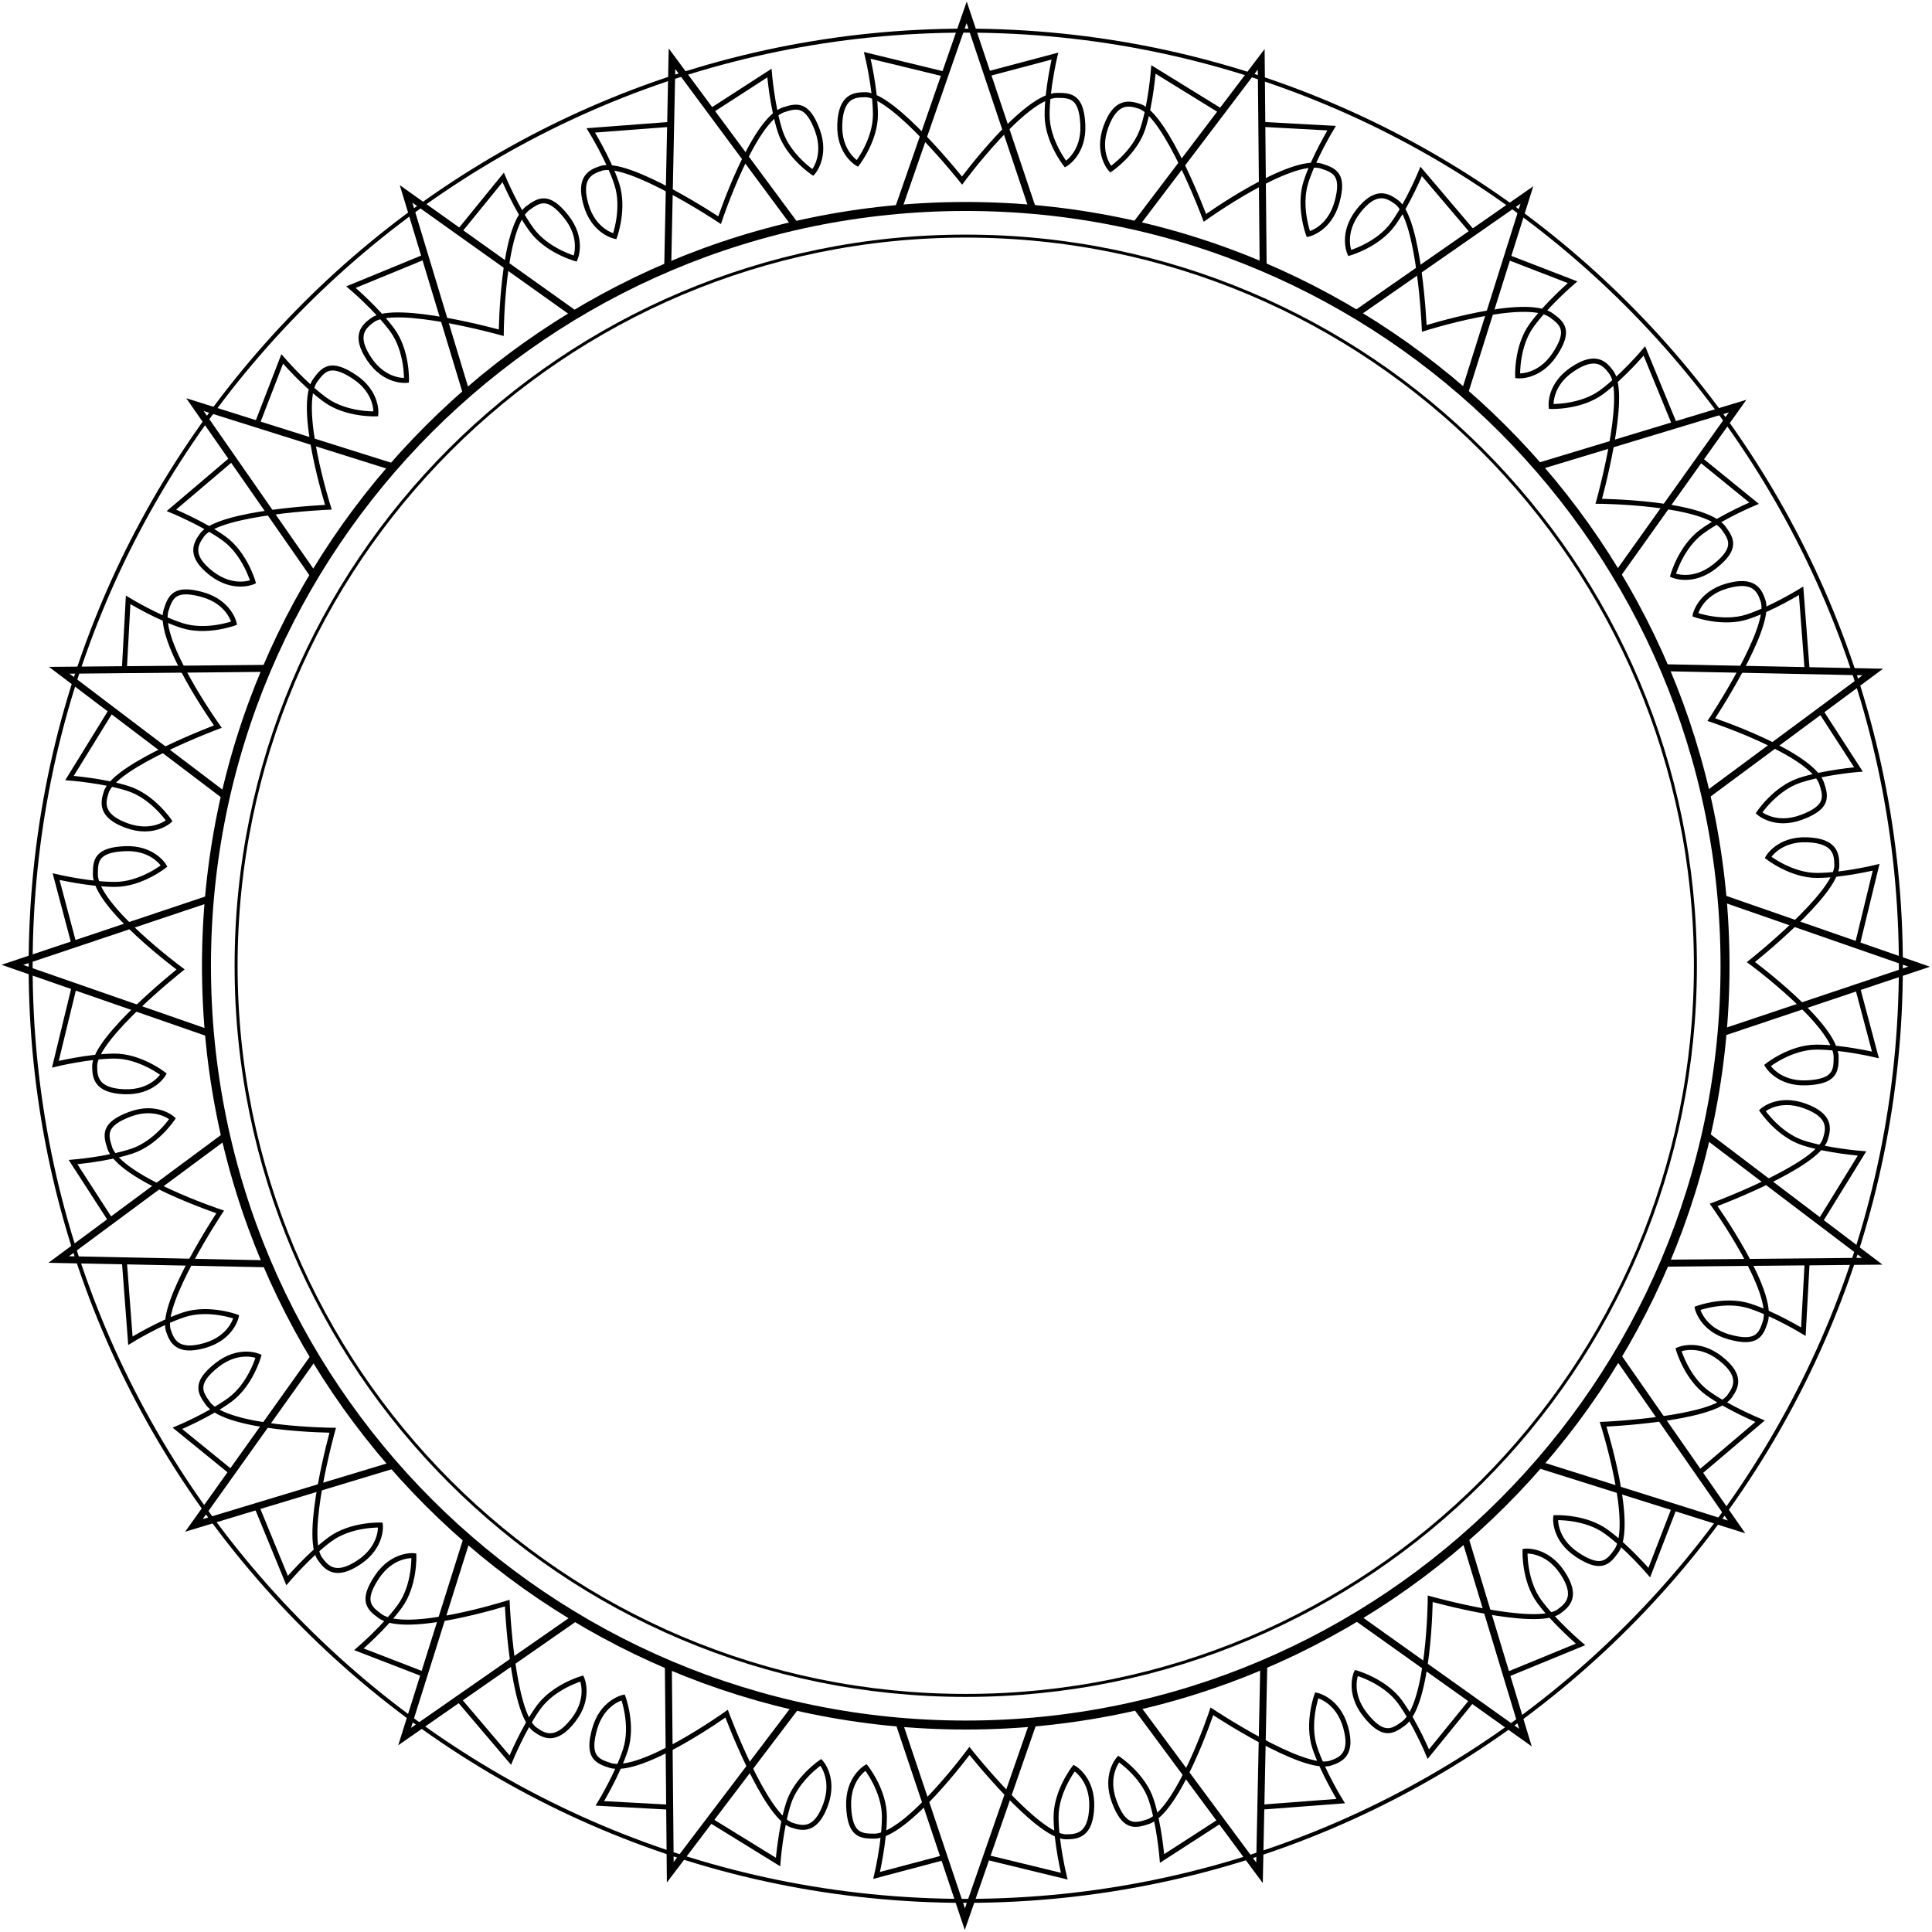
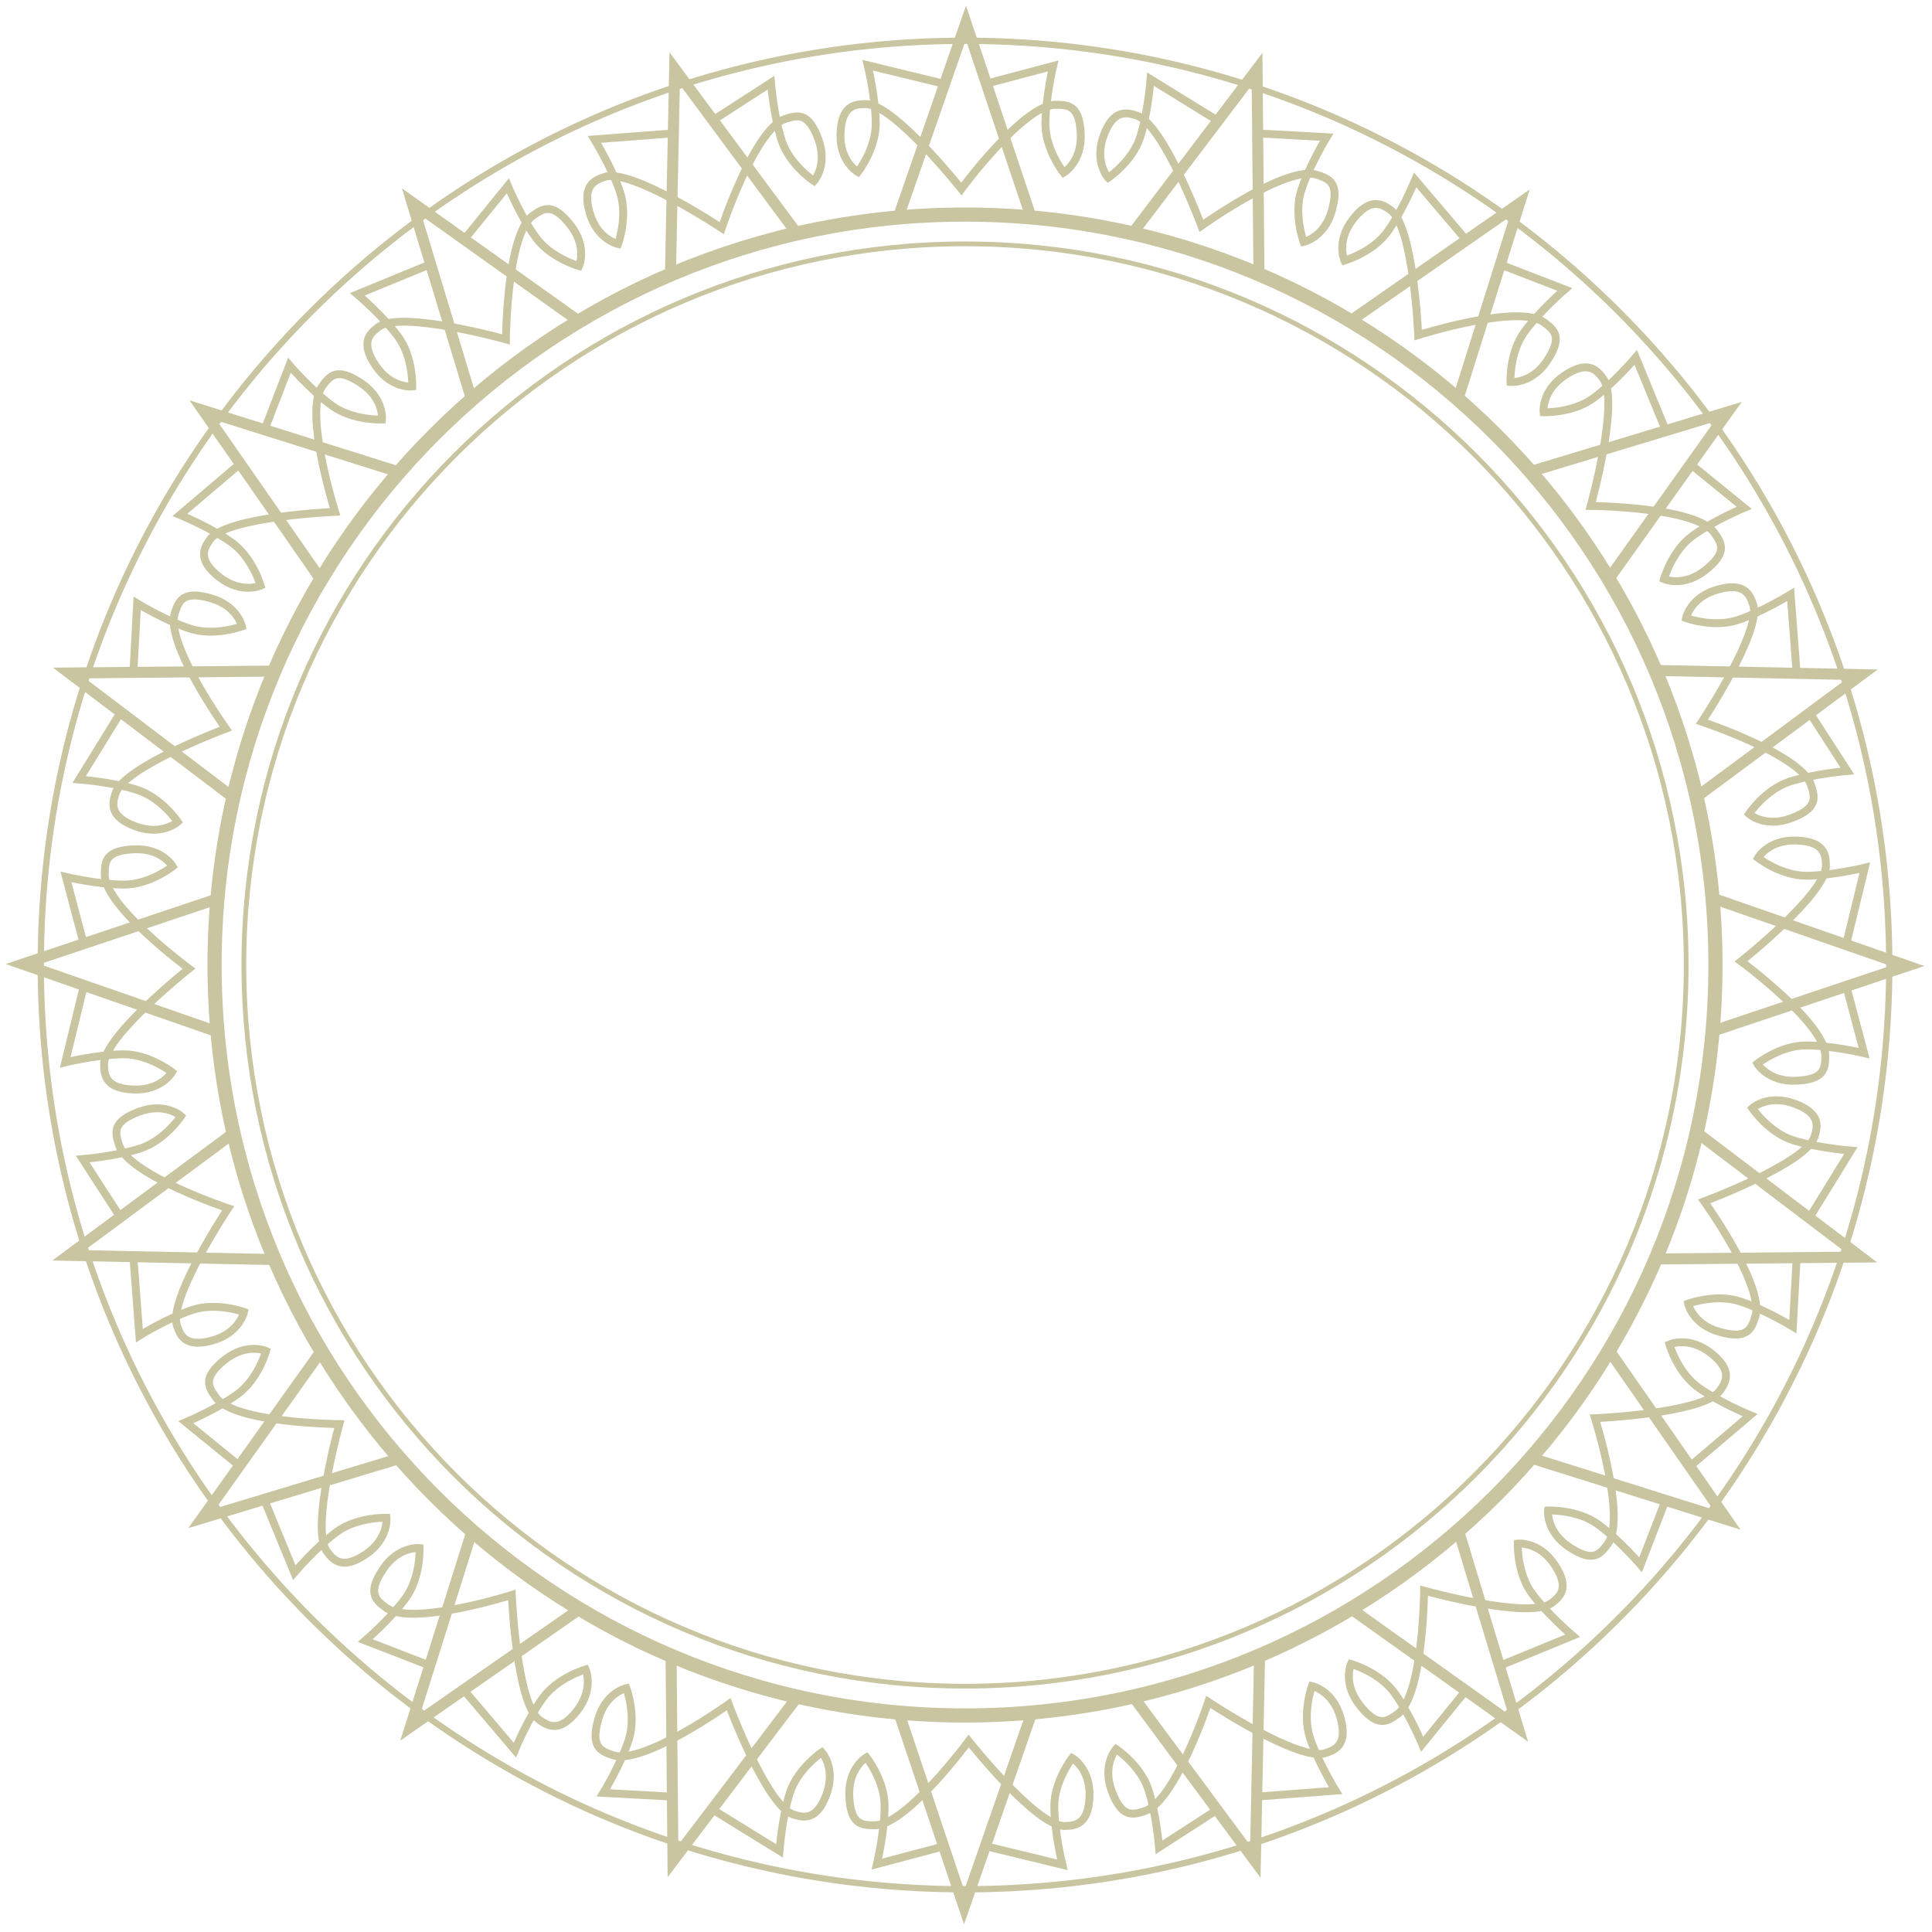
- <svg xmlns="http://www.w3.org/2000/svg" width="100%" height="100%" viewBox="0 0 969 969" version="1.1" xml:space="preserve" style="fill-rule:evenodd;clip-rule:evenodd;stroke-linejoin:round;stroke-miterlimit:2;">
-   <g id="Table_decoration">
-     <circle id="third_circle" cx="484.375" cy="484.38" r="380.82" style="fill:none;stroke:#000;stroke-width:4.5px;" />
-     <circle id="second_circle" cx="484.375" cy="484.38" r="469.01" style="fill:none;stroke:#000;stroke-width:2px;" />
-     <circle id="first_circle" cx="484.375" cy="484.38" r="365.96" style="fill:none;stroke:#000;stroke-width:1.5px;" />
+ <svg xmlns="http://www.w3.org/2000/svg" width="100%" height="100%" viewBox="0 0 614 614" version="1.1" xml:space="preserve" style="fill-rule:evenodd;clip-rule:evenodd;stroke-linejoin:round;stroke-miterlimit:2;">
+   <g id="decoration" style="fill:none;stroke:#c8c5a0;stroke-opacity:1;">
+     <circle id="third_circle" cx="306.688" cy="306.688" r="238.496" style="stroke-width:4.5px;" />
+     <circle id="second_circle" cx="306.688" cy="306.688" r="293.727" style="stroke-width:2px;" />
+     <circle id="first_circle" cx="306.688" cy="306.688" r="229.19" style="stroke-width:1.5px;" />
    <g id="glyphs_circle">
      <g id="curly_bits">
-         <path d="M494.16,37.405L529.09,28.135C529.09,28.135 525.14,44.815 525.18,57.765C525.22,70.715 534.4,82.305 534.4,82.305C534.4,82.305 543.72,76.945 543.1,62.655C542.48,48.375 537.13,47.815 530.2,47.835C514.03,47.885 482.52,90.575 482.52,90.575C482.52,90.575 448.31,47.445 434,47.495C428.59,47.515 421.72,48.105 421.19,62.395C420.66,76.685 430.01,81.985 430.01,81.985C430.01,81.985 439.12,70.335 439.07,57.385C439.03,44.435 434.98,27.775 434.98,27.775L473.3,37.085" style="fill:none;fill-rule:nonzero;stroke:#000;stroke-width:2.5px;stroke-linejoin:miter;stroke-miterlimit:4;" />
-         <path d="M355.56,56.255L385.91,36.645C385.91,36.645 387.31,53.725 391.35,66.035C395.39,78.345 407.7,86.525 407.7,86.525C407.7,86.525 414.9,78.545 409.9,65.155C404.9,51.765 399.64,52.885 393.05,55.055C377.68,60.105 360.92,110.435 360.92,110.435C360.92,110.435 315.05,79.985 301.46,84.455C296.32,86.145 289.97,88.835 293.88,102.585C297.79,116.335 308.33,118.495 308.33,118.495C308.33,118.495 313.39,104.605 309.35,92.295C305.31,79.985 296.31,65.405 296.31,65.405L335.63,62.415" style="fill:none;fill-rule:nonzero;stroke:#000;stroke-width:2.5px;stroke-linejoin:miter;stroke-miterlimit:4;" />
-         <path d="M229.57,117.015L252.37,88.985C252.37,88.985 258.98,104.795 266.63,115.255C274.28,125.705 288.52,129.695 288.52,129.695C288.52,129.695 292.9,119.885 284.01,108.685C275.12,97.485 270.46,100.185 264.86,104.285C251.81,113.835 251.41,166.885 251.41,166.885C251.41,166.885 198.38,152.105 186.83,160.545C182.46,163.735 177.25,168.255 185.22,180.125C193.19,191.995 203.87,190.785 203.87,190.785C203.87,190.785 204.39,176.005 196.74,165.555C189.09,155.105 176.03,144.005 176.03,144.005L212.5,129.015" style="fill:none;fill-rule:nonzero;stroke:#000;stroke-width:2.5px;stroke-linejoin:miter;stroke-miterlimit:4;" />
-         <path d="M128.52,213.735L141.55,180.025C141.55,180.025 152.72,193.025 163.23,200.605C173.73,208.185 188.5,207.575 188.5,207.575C188.5,207.575 189.64,196.885 177.72,188.985C165.8,181.085 162.21,185.095 158.15,190.715C148.69,203.825 164.71,254.405 164.71,254.405C164.71,254.405 109.71,256.735 101.34,268.335C98.17,272.725 94.61,278.635 105.86,287.455C117.11,296.275 126.9,291.835 126.9,291.835C126.9,291.835 122.83,277.625 112.33,270.045C101.83,262.465 85.97,255.955 85.97,255.955L116.02,230.425" style="fill:none;fill-rule:nonzero;stroke:#000;stroke-width:2.5px;stroke-linejoin:miter;stroke-miterlimit:4;" />
-         <path d="M62.3,336.945L64.27,300.865C64.27,300.865 78.91,309.775 91.24,313.735C103.57,317.695 117.43,312.545 117.43,312.545C117.43,312.545 115.21,302.025 101.43,298.195C87.65,294.365 85.47,299.285 83.35,305.885C78.4,321.285 109.27,364.435 109.27,364.435C109.27,364.435 57.68,383.645 53.3,397.265C51.64,402.415 50.08,409.135 63.51,414.055C76.94,418.975 84.87,411.715 84.87,411.715C84.87,411.715 76.61,399.455 64.27,395.495C51.94,391.535 34.85,390.235 34.85,390.235L55.54,356.675" style="fill:none;fill-rule:nonzero;stroke:#000;stroke-width:2.5px;stroke-linejoin:miter;stroke-miterlimit:4;" />
-         <path d="M37.4,474.595L28.13,439.665C28.13,439.665 44.81,443.615 57.76,443.575C70.71,443.535 82.3,434.355 82.3,434.355C82.3,434.355 76.94,425.035 62.65,425.655C48.37,426.275 47.81,431.625 47.83,438.555C47.88,454.725 90.57,486.235 90.57,486.235C90.57,486.235 47.44,520.445 47.49,534.755C47.51,540.165 48.1,547.035 62.39,547.565C76.68,548.095 81.98,538.745 81.98,538.745C81.98,538.745 70.33,529.635 57.38,529.685C44.43,529.725 27.77,533.775 27.77,533.775L37.08,495.455" style="fill:none;fill-rule:nonzero;stroke:#000;stroke-width:2.5px;stroke-linejoin:miter;stroke-miterlimit:4;" />
-         <path d="M56.25,613.195L36.64,582.845C36.64,582.845 53.72,581.445 66.03,577.405C78.34,573.365 86.52,561.055 86.52,561.055C86.52,561.055 78.54,553.855 65.15,558.855C51.76,563.855 52.88,569.115 55.05,575.705C60.1,591.075 110.43,607.835 110.43,607.835C110.43,607.835 79.98,653.705 84.45,667.295C86.14,672.435 88.83,678.785 102.58,674.875C116.33,670.965 118.49,660.425 118.49,660.425C118.49,660.425 104.6,655.365 92.29,659.405C79.98,663.445 65.4,672.445 65.4,672.445L62.41,633.125" style="fill:none;fill-rule:nonzero;stroke:#000;stroke-width:2.5px;stroke-linejoin:miter;stroke-miterlimit:4;" />
-         <path d="M117.01,739.185L88.98,716.385C88.98,716.385 104.79,709.775 115.25,702.125C125.7,694.475 129.69,680.235 129.69,680.235C129.69,680.235 119.88,675.855 108.68,684.745C97.49,693.635 100.18,698.295 104.28,703.895C113.83,716.945 166.88,717.345 166.88,717.345C166.88,717.345 152.1,770.375 160.54,781.925C163.73,786.295 168.25,791.505 180.12,783.535C191.99,775.565 190.78,764.885 190.78,764.885C190.78,764.885 176,764.365 165.55,772.015C155.1,779.665 144,792.725 144,792.725L129.01,756.255" style="fill:none;fill-rule:nonzero;stroke:#000;stroke-width:2.5px;stroke-linejoin:miter;stroke-miterlimit:4;" />
-         <path d="M213.73,840.235L180.02,827.205C180.02,827.205 193.02,816.035 200.6,805.525C208.18,795.025 207.57,780.255 207.57,780.255C207.57,780.255 196.88,779.115 188.98,791.035C181.08,802.955 185.09,806.545 190.71,810.605C203.82,820.065 254.4,804.045 254.4,804.045C254.4,804.045 256.73,859.045 268.33,867.415C272.72,870.585 278.63,874.145 287.45,862.895C296.27,851.645 291.83,841.855 291.83,841.855C291.83,841.855 277.62,845.925 270.04,856.425C262.46,866.925 255.95,882.785 255.95,882.785L230.42,852.735" style="fill:none;fill-rule:nonzero;stroke:#000;stroke-width:2.5px;stroke-linejoin:miter;stroke-miterlimit:4;" />
-         <path d="M336.94,906.455L300.86,904.485C300.86,904.485 309.77,889.845 313.73,877.515C317.69,865.185 312.54,851.325 312.54,851.325C312.54,851.325 302.02,853.545 298.19,867.325C294.36,881.105 299.28,883.285 305.88,885.405C321.28,890.355 364.43,859.485 364.43,859.485C364.43,859.485 383.64,911.075 397.26,915.455C402.41,917.115 409.13,918.675 414.05,905.245C418.97,891.815 411.71,883.885 411.71,883.885C411.71,883.885 399.45,892.145 395.49,904.485C391.53,916.815 390.23,933.905 390.23,933.905L356.67,913.215" style="fill:none;fill-rule:nonzero;stroke:#000;stroke-width:2.5px;stroke-linejoin:miter;stroke-miterlimit:4;" />
-         <path d="M474.59,931.355L439.66,940.625C439.66,940.625 443.61,923.945 443.57,910.995C443.53,898.045 434.35,886.455 434.35,886.455C434.35,886.455 425.03,891.815 425.65,906.105C426.27,920.385 431.62,920.945 438.55,920.925C454.72,920.875 486.23,878.185 486.23,878.185C486.23,878.185 520.44,921.315 534.75,921.265C540.16,921.245 547.03,920.655 547.56,906.365C548.09,892.075 538.74,886.775 538.74,886.775C538.74,886.775 529.63,898.425 529.68,911.375C529.72,924.325 533.77,940.985 533.77,940.985L495.45,931.675" style="fill:none;fill-rule:nonzero;stroke:#000;stroke-width:2.5px;stroke-linejoin:miter;stroke-miterlimit:4;" />
-         <path d="M613.19,912.505L582.84,932.115C582.84,932.115 581.44,915.035 577.4,902.725C573.36,890.415 561.05,882.235 561.05,882.235C561.05,882.235 553.85,890.215 558.85,903.605C563.85,916.995 569.11,915.875 575.7,913.705C591.07,908.655 607.83,858.325 607.83,858.325C607.83,858.325 653.7,888.775 667.29,884.305C672.43,882.615 678.78,879.925 674.87,866.175C670.96,852.425 660.42,850.265 660.42,850.265C660.42,850.265 655.36,864.155 659.4,876.465C663.44,888.775 672.44,903.355 672.44,903.355L633.12,906.345" style="fill:none;fill-rule:nonzero;stroke:#000;stroke-width:2.5px;stroke-linejoin:miter;stroke-miterlimit:4;" />
-         <path d="M739.18,851.745L716.38,879.775C716.38,879.775 709.77,863.965 702.12,853.505C694.47,843.055 680.23,839.065 680.23,839.065C680.23,839.065 675.85,848.875 684.74,860.075C693.63,871.265 698.29,868.575 703.89,864.475C716.94,854.925 717.34,801.875 717.34,801.875C717.34,801.875 770.37,816.655 781.92,808.215C786.29,805.025 791.5,800.505 783.53,788.635C775.56,776.765 764.88,777.975 764.88,777.975C764.88,777.975 764.36,792.755 772.01,803.205C779.66,813.655 792.72,824.755 792.72,824.755L756.25,839.745" style="fill:none;fill-rule:nonzero;stroke:#000;stroke-width:2.5px;stroke-linejoin:miter;stroke-miterlimit:4;" />
-         <path d="M840.23,755.025L827.2,788.735C827.2,788.735 816.03,775.735 805.52,768.155C795.02,760.575 780.25,761.185 780.25,761.185C780.25,761.185 779.11,771.875 791.03,779.775C802.95,787.675 806.54,783.665 810.6,778.045C820.06,764.935 804.04,714.355 804.04,714.355C804.04,714.355 859.04,712.025 867.41,700.425C870.58,696.035 874.14,690.125 862.89,681.305C851.64,672.485 841.85,676.925 841.85,676.925C841.85,676.925 845.92,691.135 856.42,698.715C866.92,706.295 882.78,712.805 882.78,712.805L852.73,738.335" style="fill:none;fill-rule:nonzero;stroke:#000;stroke-width:2.5px;stroke-linejoin:miter;stroke-miterlimit:4;" />
-         <path d="M906.45,631.815L904.48,667.895C904.48,667.895 889.84,658.985 877.51,655.025C865.18,651.065 851.32,656.215 851.32,656.215C851.32,656.215 853.54,666.735 867.32,670.565C881.1,674.395 883.28,669.475 885.4,662.875C890.35,647.475 859.48,604.325 859.48,604.325C859.48,604.325 911.07,585.115 915.45,571.495C917.11,566.345 918.67,559.625 905.24,554.705C891.81,549.785 883.88,557.045 883.88,557.045C883.88,557.045 892.14,569.305 904.48,573.265C916.82,577.225 933.9,578.525 933.9,578.525L913.21,612.085" style="fill:none;fill-rule:nonzero;stroke:#000;stroke-width:2.5px;stroke-linejoin:miter;stroke-miterlimit:4;" />
-         <path d="M931.35,494.165L940.62,529.095C940.62,529.095 923.94,525.145 910.99,525.185C898.04,525.225 886.45,534.405 886.45,534.405C886.45,534.405 891.81,543.725 906.1,543.105C920.38,542.485 920.94,537.135 920.92,530.205C920.87,514.035 878.18,482.525 878.18,482.525C878.18,482.525 921.31,448.315 921.26,434.005C921.24,428.595 920.65,421.725 906.36,421.195C892.07,420.665 886.77,430.015 886.77,430.015C886.77,430.015 898.42,439.125 911.37,439.075C924.32,439.035 940.98,434.985 940.98,434.985L931.67,473.305" style="fill:none;fill-rule:nonzero;stroke:#000;stroke-width:2.5px;stroke-linejoin:miter;stroke-miterlimit:4;" />
-         <path d="M912.5,355.565L932.11,385.915C932.11,385.915 915.03,387.315 902.72,391.355C890.41,395.395 882.23,407.705 882.23,407.705C882.23,407.705 890.21,414.905 903.6,409.905C916.99,404.905 915.87,399.645 913.7,393.055C908.65,377.685 858.32,360.925 858.32,360.925C858.32,360.925 888.77,315.055 884.3,301.465C882.61,296.325 879.92,289.975 866.17,293.885C852.42,297.795 850.26,308.335 850.26,308.335C850.26,308.335 864.15,313.395 876.46,309.355C888.77,305.315 903.35,296.315 903.35,296.315L906.34,335.635" style="fill:none;fill-rule:nonzero;stroke:#000;stroke-width:2.5px;stroke-linejoin:miter;stroke-miterlimit:4;" />
-         <path d="M851.74,229.575L879.77,252.375C879.77,252.375 863.96,258.985 853.5,266.635C843.05,274.285 839.06,288.525 839.06,288.525C839.06,288.525 848.87,292.905 860.07,284.015C871.26,275.125 868.57,270.465 864.47,264.865C854.92,251.815 801.87,251.415 801.87,251.415C801.87,251.415 816.65,198.385 808.21,186.835C805.02,182.465 800.5,177.255 788.63,185.225C776.76,193.195 777.97,203.875 777.97,203.875C777.97,203.875 792.75,204.395 803.2,196.745C813.65,189.095 824.75,176.035 824.75,176.035L839.74,212.505" style="fill:none;fill-rule:nonzero;stroke:#000;stroke-width:2.5px;stroke-linejoin:miter;stroke-miterlimit:4;" />
-         <path d="M755.02,128.525L788.73,141.555C788.73,141.555 775.73,152.725 768.15,163.235C760.57,173.735 761.18,188.505 761.18,188.505C761.18,188.505 771.87,189.645 779.77,177.725C787.67,165.805 783.66,162.215 778.04,158.155C764.93,148.695 714.35,164.715 714.35,164.715C714.35,164.715 712.02,109.715 700.42,101.345C696.03,98.175 690.12,94.615 681.3,105.865C672.48,117.115 676.92,126.905 676.92,126.905C676.92,126.905 691.13,122.835 698.71,112.335C706.29,101.835 712.8,85.975 712.8,85.975L738.33,116.025" style="fill:none;fill-rule:nonzero;stroke:#000;stroke-width:2.5px;stroke-linejoin:miter;stroke-miterlimit:4;" />
-         <path d="M631.81,62.305L667.89,64.275C667.89,64.275 658.98,78.915 655.02,91.245C651.06,103.575 656.21,117.435 656.21,117.435C656.21,117.435 666.73,115.215 670.56,101.435C674.39,87.655 669.47,85.475 662.87,83.355C647.47,78.405 604.32,109.275 604.32,109.275C604.32,109.275 585.11,57.685 571.49,53.305C566.34,51.645 559.62,50.085 554.7,63.515C549.78,76.945 557.04,84.875 557.04,84.875C557.04,84.875 569.3,76.615 573.26,64.275C577.22,51.945 578.52,34.855 578.52,34.855L612.08,55.545" style="fill:none;fill-rule:nonzero;stroke:#000;stroke-width:2.5px;stroke-linejoin:miter;stroke-miterlimit:4;" />
+         <path d="M312.816,26.761L334.692,20.956C334.692,20.956 332.218,31.402 332.243,39.512C332.268,47.622 338.018,54.881 338.018,54.881C338.018,54.881 343.854,51.524 343.466,42.575C343.078,33.632 339.727,33.281 335.387,33.293C325.26,33.325 305.527,60.06 305.527,60.06C305.527,60.06 284.102,33.049 275.14,33.08C271.752,33.093 267.449,33.462 267.117,42.412C266.786,51.361 272.641,54.68 272.641,54.68C272.641,54.68 278.347,47.384 278.315,39.274C278.29,31.164 275.754,20.73 275.754,20.73L299.752,26.561" style="stroke-width:2.5px;stroke-linejoin:miter;stroke-miterlimit:4;" />
+         <path d="M226.015,38.567L245.023,26.285C245.023,26.285 245.899,36.982 248.43,44.691C250.96,52.401 258.669,57.524 258.669,57.524C258.669,57.524 263.178,52.526 260.047,44.14C256.916,35.755 253.621,36.456 249.494,37.815C239.868,40.978 229.372,72.498 229.372,72.498C229.372,72.498 200.645,53.428 192.134,56.227C188.915,57.286 184.938,58.97 187.387,67.582C189.836,76.193 196.437,77.546 196.437,77.546C196.437,77.546 199.606,68.847 197.075,61.137C194.545,53.428 188.909,44.297 188.909,44.297L213.534,42.424" style="stroke-width:2.5px;stroke-linejoin:miter;stroke-miterlimit:4;" />
+         <path d="M147.112,76.619L161.391,59.064C161.391,59.064 165.53,68.966 170.321,75.516C175.112,82.061 184.03,84.56 184.03,84.56C184.03,84.56 186.773,78.416 181.206,71.402C175.638,64.388 172.72,66.079 169.213,68.646C161.04,74.627 160.789,107.851 160.789,107.851C160.789,107.851 127.578,98.594 120.345,103.88C117.608,105.878 114.345,108.709 119.337,116.143C124.328,123.576 131.016,122.819 131.016,122.819C131.016,122.819 131.342,113.562 126.551,107.018C121.76,100.473 113.581,93.522 113.581,93.522L136.421,84.134" style="stroke-width:2.5px;stroke-linejoin:miter;stroke-miterlimit:4;" />
+         <path d="M83.827,137.192L91.987,116.08C91.987,116.08 98.983,124.221 105.565,128.969C112.141,133.716 121.391,133.334 121.391,133.334C121.391,133.334 122.105,126.639 114.64,121.691C107.174,116.744 104.926,119.255 102.383,122.775C96.459,130.985 106.492,162.662 106.492,162.662C106.492,162.662 72.047,164.121 66.805,171.386C64.82,174.135 62.59,177.836 69.636,183.36C76.681,188.884 82.812,186.103 82.812,186.103C82.812,186.103 80.264,177.204 73.688,172.457C67.112,167.71 57.179,163.633 57.179,163.633L75.999,147.644" style="stroke-width:2.5px;stroke-linejoin:miter;stroke-miterlimit:4;" />
+         <path d="M42.355,214.354L43.589,191.758C43.589,191.758 52.758,197.338 60.48,199.819C68.202,202.299 76.882,199.073 76.882,199.073C76.882,199.073 75.491,192.485 66.861,190.086C58.231,187.688 56.866,190.769 55.538,194.902C52.438,204.547 71.771,231.57 71.771,231.57C71.771,231.57 39.462,243.601 36.719,252.131C35.679,255.356 34.702,259.565 43.113,262.646C51.524,265.727 56.49,261.18 56.49,261.18C56.49,261.18 51.317,253.502 43.589,251.022C35.867,248.542 25.164,247.728 25.164,247.728L38.122,226.711" style="stroke-width:2.5px;stroke-linejoin:miter;stroke-miterlimit:4;" />
+         <path d="M26.761,300.56L20.956,278.685C20.956,278.685 31.402,281.158 39.512,281.133C47.622,281.108 54.881,275.359 54.881,275.359C54.881,275.359 51.524,269.522 42.575,269.911C33.632,270.299 33.281,273.649 33.293,277.99C33.325,288.116 60.06,307.85 60.06,307.85C60.06,307.85 33.049,329.275 33.08,338.237C33.093,341.625 33.462,345.927 42.412,346.259C51.361,346.591 54.68,340.736 54.68,340.736C54.68,340.736 47.384,335.03 39.274,335.062C31.164,335.087 20.73,337.623 20.73,337.623L26.561,313.624" style="stroke-width:2.5px;stroke-linejoin:miter;stroke-miterlimit:4;" />
+         <path d="M38.567,387.361L26.285,368.354C26.285,368.354 36.982,367.477 44.691,364.947C52.401,362.417 57.524,354.708 57.524,354.708C57.524,354.708 52.526,350.198 44.14,353.33C35.755,356.461 36.456,359.755 37.815,363.882C40.978,373.508 72.498,384.005 72.498,384.005C72.498,384.005 53.428,412.732 56.227,421.243C57.286,424.462 58.97,428.438 67.582,425.99C76.193,423.541 77.546,416.94 77.546,416.94C77.546,416.94 68.847,413.771 61.137,416.301C53.428,418.831 44.297,424.468 44.297,424.468L42.424,399.843" style="stroke-width:2.5px;stroke-linejoin:miter;stroke-miterlimit:4;" />
+         <path d="M76.619,466.265L59.064,451.986C59.064,451.986 68.966,447.846 75.516,443.056C82.061,438.265 84.56,429.346 84.56,429.346C84.56,429.346 78.416,426.603 71.402,432.171C64.394,437.738 66.079,440.657 68.646,444.164C74.627,452.337 107.851,452.587 107.851,452.587C107.851,452.587 98.594,485.798 103.88,493.032C105.878,495.769 108.709,499.032 116.143,494.04C123.576,489.049 122.819,482.36 122.819,482.36C122.819,482.36 113.562,482.035 107.018,486.826C100.473,491.616 93.522,499.796 93.522,499.796L84.134,476.956" style="stroke-width:2.5px;stroke-linejoin:miter;stroke-miterlimit:4;" />
+         <path d="M137.192,529.55L116.08,521.389C116.08,521.389 124.221,514.394 128.969,507.812C133.716,501.236 133.334,491.986 133.334,491.986C133.334,491.986 126.639,491.272 121.691,498.737C116.744,506.202 119.255,508.451 122.775,510.993C130.985,516.918 162.662,506.885 162.662,506.885C162.662,506.885 164.121,541.33 171.386,546.572C174.135,548.557 177.836,550.786 183.36,543.741C188.884,536.695 186.103,530.564 186.103,530.564C186.103,530.564 177.204,533.113 172.457,539.689C167.71,546.265 163.633,556.197 163.633,556.197L147.644,537.378" style="stroke-width:2.5px;stroke-linejoin:miter;stroke-miterlimit:4;" />
+         <path d="M214.354,571.021L191.758,569.788C191.758,569.788 197.338,560.619 199.819,552.897C202.299,545.175 199.073,536.495 199.073,536.495C199.073,536.495 192.485,537.885 190.086,546.515C187.688,555.145 190.769,556.511 194.902,557.838C204.547,560.938 231.57,541.605 231.57,541.605C231.57,541.605 243.601,573.915 252.131,576.658C255.356,577.697 259.565,578.674 262.646,570.263C265.727,561.853 261.18,556.886 261.18,556.886C261.18,556.886 253.502,562.059 251.022,569.788C248.542,577.509 247.728,588.212 247.728,588.212L226.711,575.255" style="stroke-width:2.5px;stroke-linejoin:miter;stroke-miterlimit:4;" />
+         <path d="M300.56,586.615L278.685,592.421C278.685,592.421 281.158,581.975 281.133,573.865C281.108,565.754 275.359,558.496 275.359,558.496C275.359,558.496 269.522,561.853 269.911,570.802C270.299,579.745 273.649,580.096 277.99,580.083C288.116,580.052 307.85,553.317 307.85,553.317C307.85,553.317 329.275,580.328 338.237,580.296C341.625,580.284 345.927,579.914 346.259,570.965C346.591,562.016 340.736,558.696 340.736,558.696C340.736,558.696 335.03,565.992 335.062,574.103C335.087,582.213 337.623,592.646 337.623,592.646L313.624,586.816" style="stroke-width:2.5px;stroke-linejoin:miter;stroke-miterlimit:4;" />
+         <path d="M387.361,574.81L368.354,587.091C368.354,587.091 367.477,576.395 364.947,568.685C362.417,560.976 354.708,555.853 354.708,555.853C354.708,555.853 350.198,560.851 353.33,569.236C356.461,577.622 359.755,576.921 363.882,575.562C373.508,572.399 384.005,540.879 384.005,540.879C384.005,540.879 412.732,559.949 421.243,557.149C424.462,556.091 428.438,554.406 425.99,545.795C423.541,537.184 416.94,535.831 416.94,535.831C416.94,535.831 413.771,544.53 416.301,552.239C418.831,559.949 424.468,569.08 424.468,569.08L399.843,570.952" style="stroke-width:2.5px;stroke-linejoin:miter;stroke-miterlimit:4;" />
+         <path d="M466.265,536.758L451.986,554.312C451.986,554.312 447.846,544.411 443.056,537.86C438.265,531.316 429.346,528.817 429.346,528.817C429.346,528.817 426.603,534.961 432.171,541.975C437.738,548.983 440.657,547.298 444.164,544.73C452.337,538.75 452.587,505.526 452.587,505.526C452.587,505.526 485.798,514.782 493.032,509.496C495.769,507.499 499.032,504.668 494.04,497.234C489.049,489.8 482.36,490.558 482.36,490.558C482.36,490.558 482.035,499.814 486.826,506.359C491.616,512.903 499.796,519.855 499.796,519.855L476.956,529.243" style="stroke-width:2.5px;stroke-linejoin:miter;stroke-miterlimit:4;" />
+         <path d="M529.55,476.185L521.389,497.297C521.389,497.297 514.394,489.155 507.812,484.408C501.236,479.661 491.986,480.043 491.986,480.043C491.986,480.043 491.272,486.738 498.737,491.685C506.202,496.633 508.451,494.122 510.993,490.602C516.918,482.392 506.885,450.715 506.885,450.715C506.885,450.715 541.33,449.256 546.572,441.991C548.557,439.242 550.786,435.54 543.741,430.017C536.695,424.493 530.564,427.274 530.564,427.274C530.564,427.274 533.113,436.173 539.689,440.92C546.265,445.667 556.197,449.744 556.197,449.744L537.378,465.733" style="stroke-width:2.5px;stroke-linejoin:miter;stroke-miterlimit:4;" />
+         <path d="M571.021,399.022L569.788,421.618C569.788,421.618 560.619,416.038 552.897,413.558C545.175,411.078 536.495,414.303 536.495,414.303C536.495,414.303 537.885,420.892 546.515,423.29C555.145,425.689 556.511,422.608 557.838,418.474C560.938,408.83 541.605,381.806 541.605,381.806C541.605,381.806 573.915,369.776 576.658,361.246C577.697,358.021 578.674,353.812 570.263,350.731C561.853,347.65 556.886,352.196 556.886,352.196C556.886,352.196 562.059,359.874 569.788,362.354C577.516,364.834 588.212,365.649 588.212,365.649L575.255,386.666" style="stroke-width:2.5px;stroke-linejoin:miter;stroke-miterlimit:4;" />
+         <path d="M586.615,312.816L592.421,334.692C592.421,334.692 581.975,332.218 573.865,332.243C565.754,332.268 558.496,338.018 558.496,338.018C558.496,338.018 561.853,343.854 570.802,343.466C579.745,343.078 580.096,339.727 580.083,335.387C580.052,325.26 553.317,305.527 553.317,305.527C553.317,305.527 580.328,284.102 580.296,275.14C580.284,271.752 579.914,267.449 570.965,267.117C562.016,266.786 558.696,272.641 558.696,272.641C558.696,272.641 565.992,278.347 574.103,278.315C582.213,278.29 592.646,275.754 592.646,275.754L586.816,299.752" style="stroke-width:2.5px;stroke-linejoin:miter;stroke-miterlimit:4;" />
+         <path d="M574.81,226.015L587.091,245.023C587.091,245.023 576.395,245.899 568.685,248.43C560.976,250.96 555.853,258.669 555.853,258.669C555.853,258.669 560.851,263.178 569.236,260.047C577.622,256.916 576.921,253.621 575.562,249.494C572.399,239.868 540.879,229.372 540.879,229.372C540.879,229.372 559.949,200.645 557.149,192.134C556.091,188.915 554.406,184.938 545.795,187.387C537.184,189.836 535.831,196.437 535.831,196.437C535.831,196.437 544.53,199.606 552.239,197.075C559.949,194.545 569.08,188.909 569.08,188.909L570.952,213.534" style="stroke-width:2.5px;stroke-linejoin:miter;stroke-miterlimit:4;" />
+         <path d="M536.758,147.112L554.312,161.391C554.312,161.391 544.411,165.53 537.86,170.321C531.316,175.112 528.817,184.03 528.817,184.03C528.817,184.03 534.961,186.773 541.975,181.206C548.983,175.638 547.298,172.72 544.73,169.213C538.75,161.04 505.526,160.789 505.526,160.789C505.526,160.789 514.782,127.578 509.496,120.345C507.499,117.608 504.668,114.345 497.234,119.337C489.8,124.328 490.558,131.016 490.558,131.016C490.558,131.016 499.814,131.342 506.359,126.551C512.903,121.76 519.855,113.581 519.855,113.581L529.243,136.421" style="stroke-width:2.5px;stroke-linejoin:miter;stroke-miterlimit:4;" />
+         <path d="M476.185,83.827L497.297,91.987C497.297,91.987 489.155,98.983 484.408,105.565C479.661,112.141 480.043,121.391 480.043,121.391C480.043,121.391 486.738,122.105 491.685,114.64C496.633,107.174 494.122,104.926 490.602,102.383C482.392,96.459 450.715,106.492 450.715,106.492C450.715,106.492 449.256,72.047 441.991,66.805C439.242,64.82 435.54,62.59 430.017,69.636C424.493,76.681 427.274,82.812 427.274,82.812C427.274,82.812 436.173,80.264 440.92,73.688C445.667,67.112 449.744,57.179 449.744,57.179L465.733,75.999" style="stroke-width:2.5px;stroke-linejoin:miter;stroke-miterlimit:4;" />
+         <path d="M399.022,42.355L421.618,43.589C421.618,43.589 416.038,52.758 413.558,60.48C411.078,68.202 414.303,76.882 414.303,76.882C414.303,76.882 420.892,75.491 423.29,66.861C425.689,58.231 422.608,56.866 418.474,55.538C408.83,52.438 381.806,71.771 381.806,71.771C381.806,71.771 369.776,39.462 361.246,36.719C358.021,35.679 353.812,34.702 350.731,43.113C347.65,51.524 352.196,56.49 352.196,56.49C352.196,56.49 359.874,51.317 362.354,43.589C364.834,35.867 365.649,25.164 365.649,25.164L386.666,38.122" style="stroke-width:2.5px;stroke-linejoin:miter;stroke-miterlimit:4;" />
      </g>
      <g id="pointy_bits">
-         <path d="M450.42,105.145L484.83,6.195L517.93,104.935" style="fill:none;fill-rule:nonzero;stroke:#000;stroke-width:3.5px;stroke-linejoin:miter;stroke-miterlimit:4;" />
-         <path d="M334.89,134.195L337.04,29.455L399.03,113.135" style="fill:none;fill-rule:nonzero;stroke:#000;stroke-width:3.5px;stroke-linejoin:miter;stroke-miterlimit:4;" />
-         <path d="M234,197.525L203.67,97.255L288.48,157.675" style="fill:none;fill-rule:nonzero;stroke:#000;stroke-width:3.5px;stroke-linejoin:miter;stroke-miterlimit:4;" />
-         <path d="M157.61,288.935L97.78,202.945L197.12,234.205" style="fill:none;fill-rule:nonzero;stroke:#000;stroke-width:3.5px;stroke-linejoin:miter;stroke-miterlimit:4;" />
-         <path d="M113.21,399.485L29.73,336.185L133.87,335.215" style="fill:none;fill-rule:nonzero;stroke:#000;stroke-width:3.5px;stroke-linejoin:miter;stroke-miterlimit:4;" />
-         <path d="M105.14,518.335L6.19,483.925L104.93,450.825" style="fill:none;fill-rule:nonzero;stroke:#000;stroke-width:3.5px;stroke-linejoin:miter;stroke-miterlimit:4;" />
-         <path d="M134.19,633.865L29.45,631.715L113.13,569.725" style="fill:none;fill-rule:nonzero;stroke:#000;stroke-width:3.5px;stroke-linejoin:miter;stroke-miterlimit:4;" />
-         <path d="M197.52,734.755L97.25,765.085L157.67,680.275" style="fill:none;fill-rule:nonzero;stroke:#000;stroke-width:3.5px;stroke-linejoin:miter;stroke-miterlimit:4;" />
-         <path d="M288.93,811.145L202.94,870.975L234.2,771.645" style="fill:none;fill-rule:nonzero;stroke:#000;stroke-width:3.5px;stroke-linejoin:miter;stroke-miterlimit:4;" />
-         <path d="M399.48,855.545L336.18,939.025L335.21,834.895" style="fill:none;fill-rule:nonzero;stroke:#000;stroke-width:3.5px;stroke-linejoin:miter;stroke-miterlimit:4;" />
-         <path d="M518.33,863.615L483.92,962.565L450.82,863.835" style="fill:none;fill-rule:nonzero;stroke:#000;stroke-width:3.5px;stroke-linejoin:miter;stroke-miterlimit:4;" />
-         <path d="M633.86,834.565L631.71,939.305L569.72,855.625" style="fill:none;fill-rule:nonzero;stroke:#000;stroke-width:3.5px;stroke-linejoin:miter;stroke-miterlimit:4;" />
-         <path d="M734.75,771.235L765.08,871.505L680.27,811.085" style="fill:none;fill-rule:nonzero;stroke:#000;stroke-width:3.5px;stroke-linejoin:miter;stroke-miterlimit:4;" />
-         <path d="M811.14,679.825L870.97,765.815L771.64,734.555" style="fill:none;fill-rule:nonzero;stroke:#000;stroke-width:3.5px;stroke-linejoin:miter;stroke-miterlimit:4;" />
-         <path d="M855.54,569.275L939.02,632.575L834.89,633.545" style="fill:none;fill-rule:nonzero;stroke:#000;stroke-width:3.5px;stroke-linejoin:miter;stroke-miterlimit:4;" />
-         <path d="M863.61,450.425L962.56,484.835L863.83,517.935" style="fill:none;fill-rule:nonzero;stroke:#000;stroke-width:3.5px;stroke-linejoin:miter;stroke-miterlimit:4;" />
-         <path d="M834.56,334.895L939.3,337.045L855.62,399.035" style="fill:none;fill-rule:nonzero;stroke:#000;stroke-width:3.5px;stroke-linejoin:miter;stroke-miterlimit:4;" />
-         <path d="M771.23,234.005L871.5,203.675L811.08,288.485" style="fill:none;fill-rule:nonzero;stroke:#000;stroke-width:3.5px;stroke-linejoin:miter;stroke-miterlimit:4;" />
-         <path d="M679.82,157.615L765.81,97.785L734.55,197.125" style="fill:none;fill-rule:nonzero;stroke:#000;stroke-width:3.5px;stroke-linejoin:miter;stroke-miterlimit:4;" />
-         <path d="M569.27,113.215L632.57,29.735L633.54,133.875" style="fill:none;fill-rule:nonzero;stroke:#000;stroke-width:3.5px;stroke-linejoin:miter;stroke-miterlimit:4;" />
+         <path d="M285.423,69.185L306.973,7.215L327.703,69.053" style="stroke-width:3.5px;stroke-linejoin:miter;stroke-miterlimit:4;" />
+         <path d="M213.07,87.378L214.417,21.782L253.239,74.189" style="stroke-width:3.5px;stroke-linejoin:miter;stroke-miterlimit:4;" />
+         <path d="M149.886,127.04L130.891,64.244L184.005,102.083" style="stroke-width:3.5px;stroke-linejoin:miter;stroke-miterlimit:4;" />
+         <path d="M102.045,184.287L64.576,130.434L126.789,150.011" style="stroke-width:3.5px;stroke-linejoin:miter;stroke-miterlimit:4;" />
+         <path d="M74.239,253.521L21.958,213.878L87.178,213.271" style="stroke-width:3.5px;stroke-linejoin:miter;stroke-miterlimit:4;" />
+         <path d="M69.185,327.953L7.215,306.403L69.053,285.674" style="stroke-width:3.5px;stroke-linejoin:miter;stroke-miterlimit:4;" />
+         <path d="M87.378,400.306L21.782,398.96L74.189,360.137" style="stroke-width:3.5px;stroke-linejoin:miter;stroke-miterlimit:4;" />
+         <path d="M127.04,463.491L64.244,482.485L102.083,429.372" style="stroke-width:3.5px;stroke-linejoin:miter;stroke-miterlimit:4;" />
+         <path d="M184.287,511.331L130.434,548.801L150.011,486.594" style="stroke-width:3.5px;stroke-linejoin:miter;stroke-miterlimit:4;" />
+         <path d="M253.521,539.138L213.878,591.419L213.271,526.205" style="stroke-width:3.5px;stroke-linejoin:miter;stroke-miterlimit:4;" />
+         <path d="M327.953,544.192L306.403,606.161L285.674,544.33" style="stroke-width:3.5px;stroke-linejoin:miter;stroke-miterlimit:4;" />
+         <path d="M400.306,525.999L398.96,591.594L360.137,539.188" style="stroke-width:3.5px;stroke-linejoin:miter;stroke-miterlimit:4;" />
+         <path d="M463.491,486.337L482.485,549.133L429.372,511.294" style="stroke-width:3.5px;stroke-linejoin:miter;stroke-miterlimit:4;" />
+         <path d="M511.331,429.09L548.801,482.943L486.594,463.365" style="stroke-width:3.5px;stroke-linejoin:miter;stroke-miterlimit:4;" />
+         <path d="M539.138,359.856L591.419,399.498L526.205,400.106" style="stroke-width:3.5px;stroke-linejoin:miter;stroke-miterlimit:4;" />
+         <path d="M544.192,285.423L606.161,306.973L544.33,327.703" style="stroke-width:3.5px;stroke-linejoin:miter;stroke-miterlimit:4;" />
+         <path d="M525.999,213.07L591.594,214.417L539.188,253.239" style="stroke-width:3.5px;stroke-linejoin:miter;stroke-miterlimit:4;" />
+         <path d="M486.337,149.886L549.133,130.891L511.294,184.005" style="stroke-width:3.5px;stroke-linejoin:miter;stroke-miterlimit:4;" />
+         <path d="M429.09,102.045L482.943,64.576L463.365,126.789" style="stroke-width:3.5px;stroke-linejoin:miter;stroke-miterlimit:4;" />
+         <path d="M359.856,74.239L399.498,21.958L400.106,87.178" style="stroke-width:3.5px;stroke-linejoin:miter;stroke-miterlimit:4;" />
      </g>
    </g>
  </g>
</svg>
